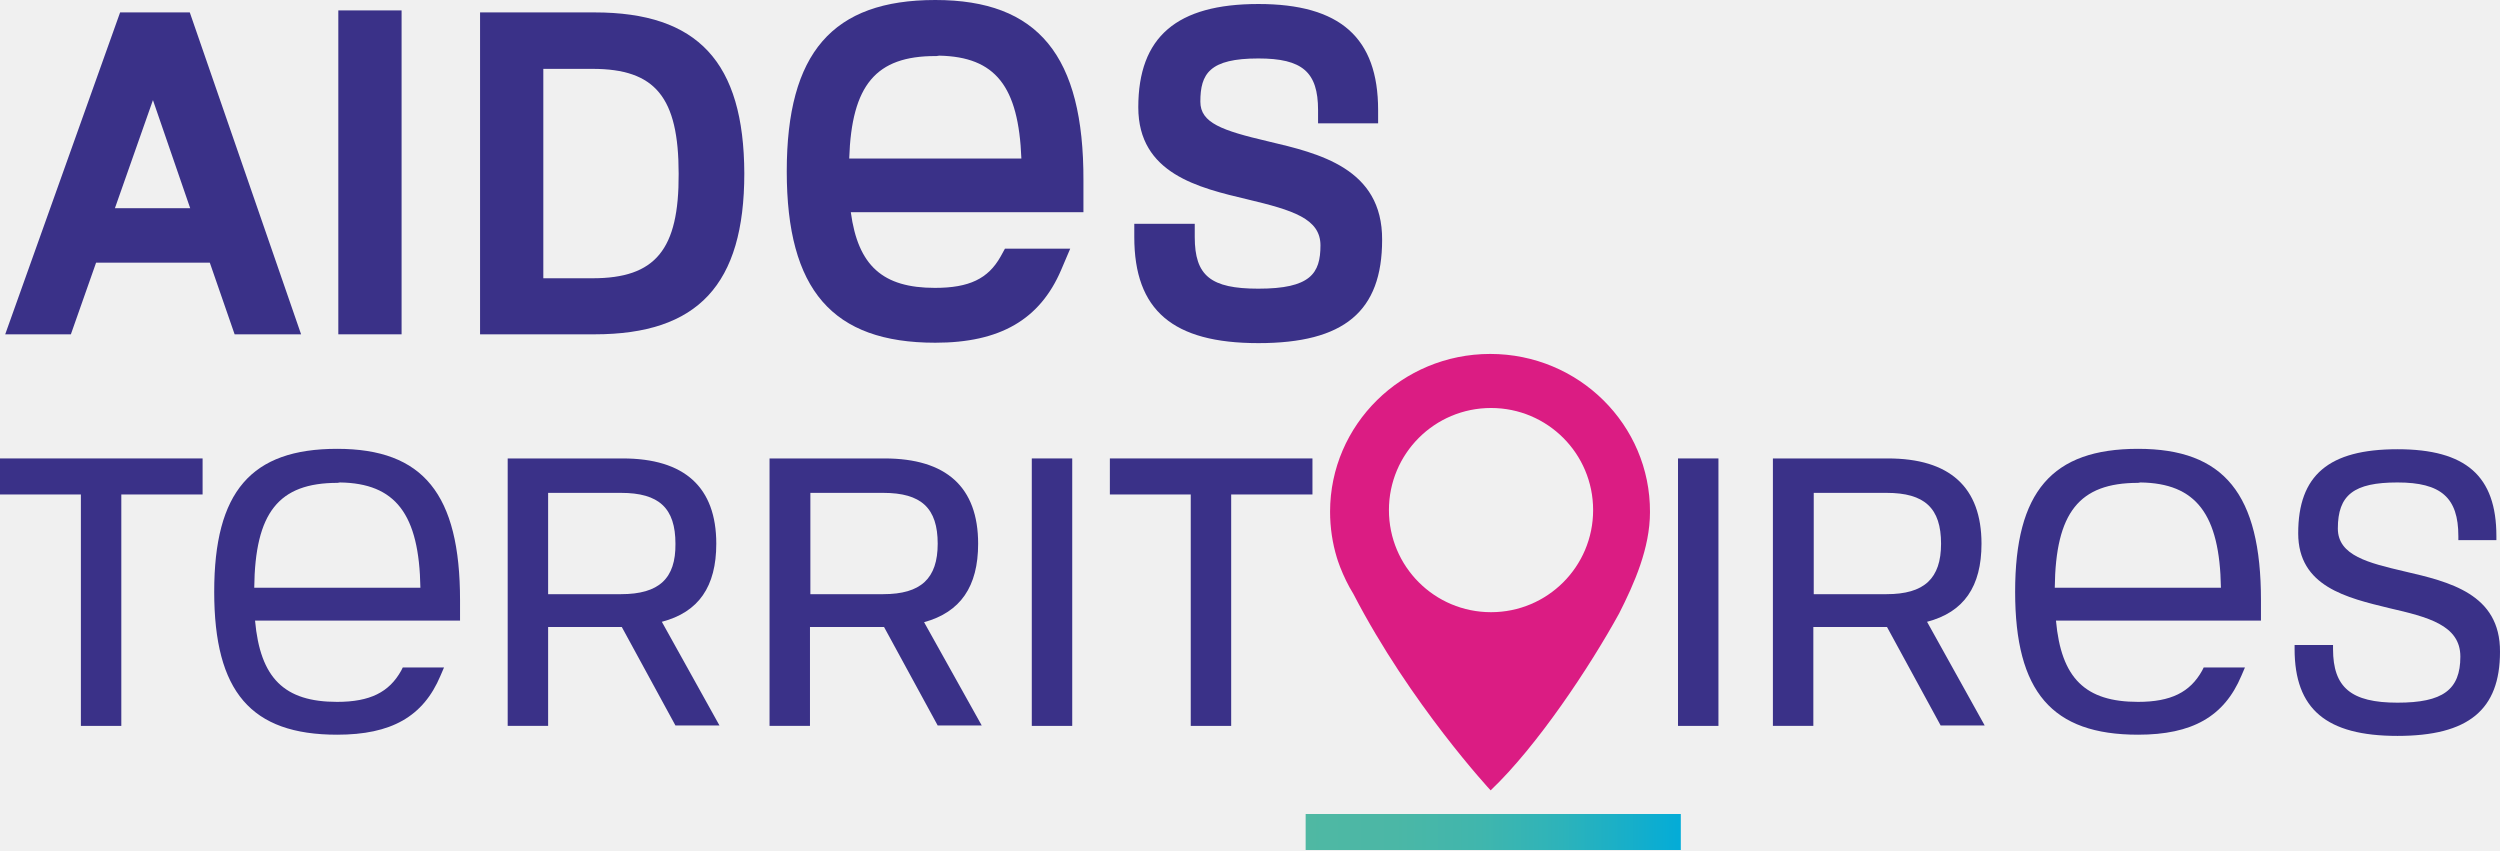
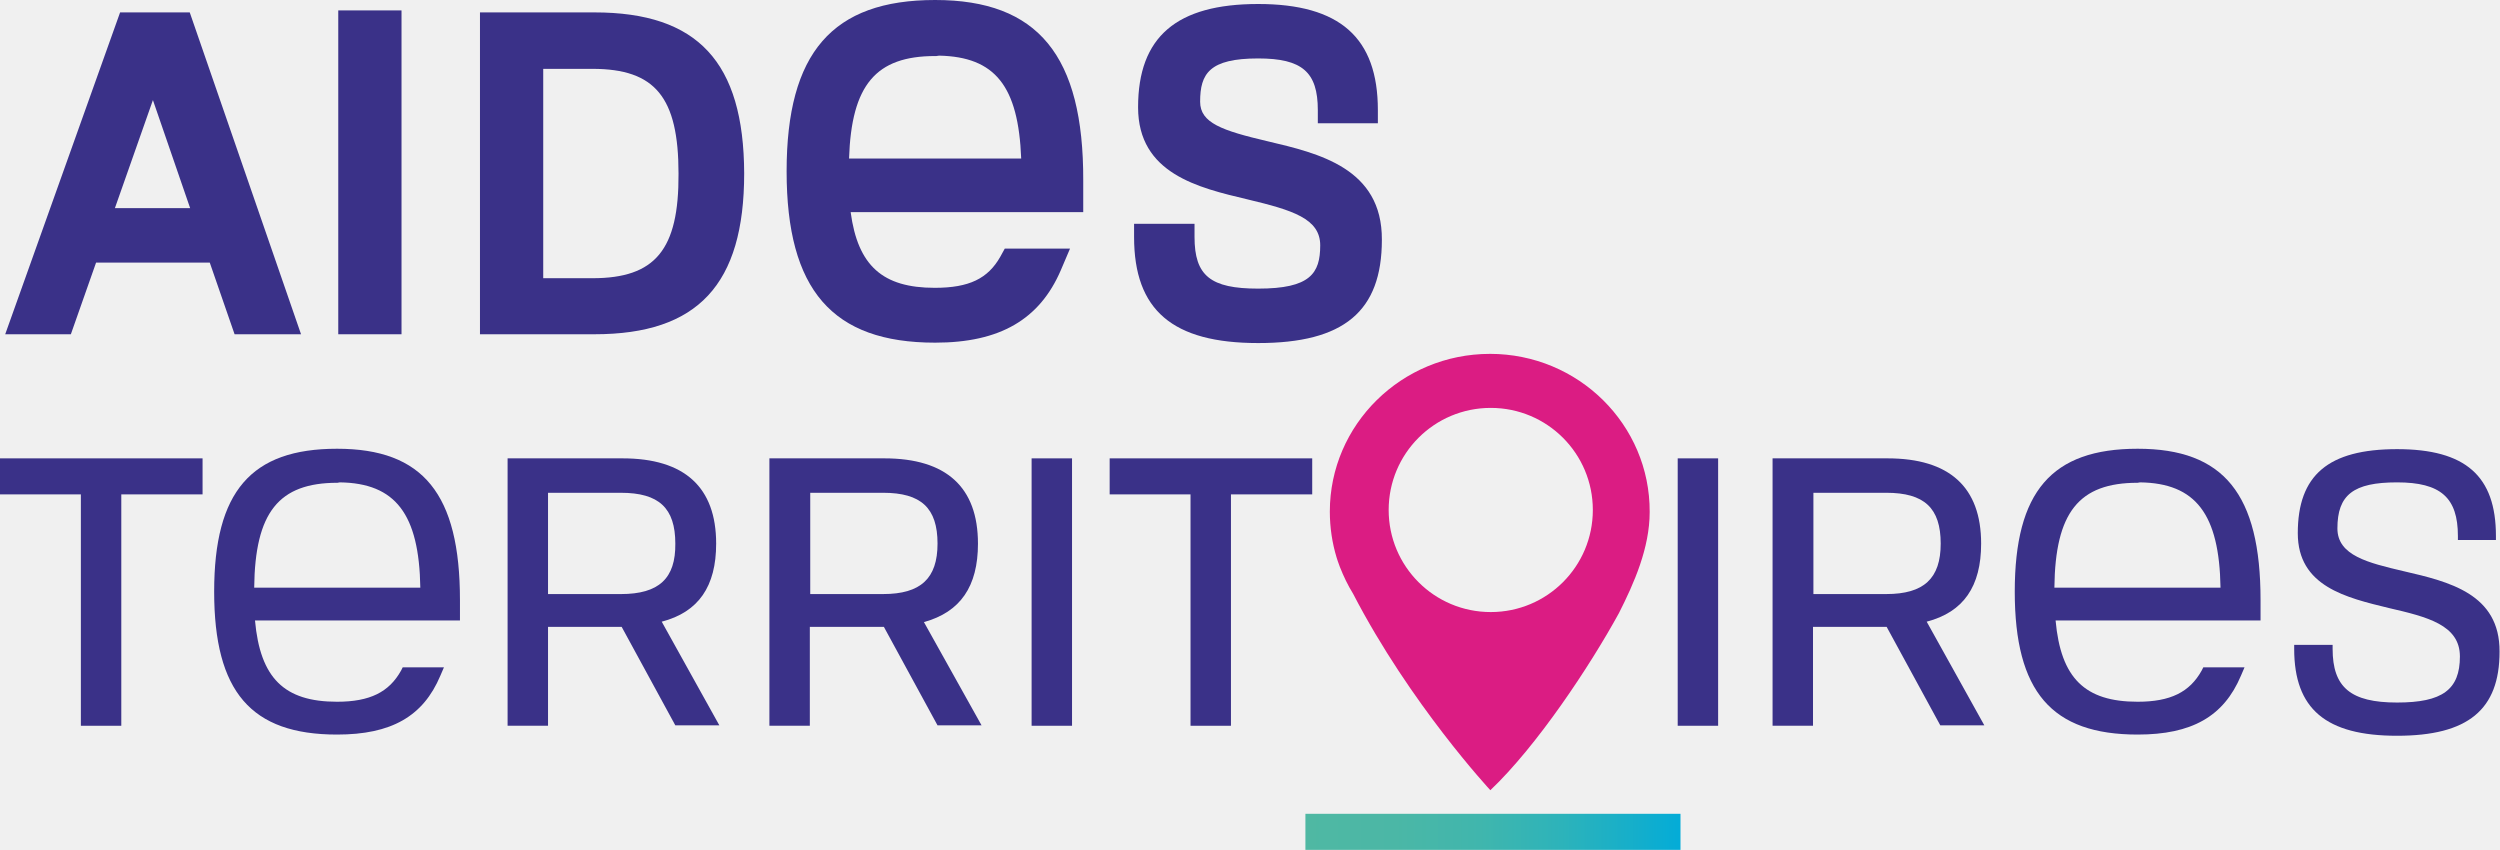
- <svg xmlns="http://www.w3.org/2000/svg" xmlns:xlink="http://www.w3.org/1999/xlink" version="1.1" id="Calque_1" x="0px" y="0px" viewBox="0 0 624.401 212.3" xml:space="preserve" width="624.401" height="212.3">
+ <svg xmlns="http://www.w3.org/2000/svg" xmlns:xlink="http://www.w3.org/1999/xlink" version="1.1" id="Calque_1" x="0px" y="0px" viewBox="0 0 353 120" xml:space="preserve" width="353" height="120">
  <defs id="defs90">
	
	
	
	
	
	
	
	
	
	
	
	
	
	
	
	
	
	
	
	

	
	
	
	
	
	
	
	
</defs>
  <style type="text/css" id="style2">
	.st0{fill:none;stroke:#3A3188;stroke-width:3.5;stroke-linecap:round;stroke-linejoin:round;stroke-miterlimit:10;}
	.st1{fill:none;stroke:#3A3188;stroke-width:2.5;stroke-linecap:round;stroke-linejoin:round;stroke-miterlimit:10;}
	.st2{fill:#3A3286;}
	.st3{fill:url(#SVGID_1_);}
	.st4{fill:none;stroke:#3A3188;stroke-width:2.213;stroke-miterlimit:10;}
	.st5{fill:none;stroke:#3A3188;stroke-width:5;stroke-linecap:round;stroke-linejoin:round;stroke-miterlimit:10;}
	.st6{fill:none;stroke:#3A3188;stroke-width:3;stroke-linecap:round;stroke-linejoin:round;stroke-miterlimit:10;}
	.st7{fill:#3A3188;}
	.st8{clip-path:url(#SVGID_3_);fill:url(#SVGID_4_);}
	.st9{clip-path:url(#SVGID_6_);fill:url(#SVGID_7_);}
	.st10{fill:#DB1C83;}
	.st11{fill:#59BBAB;}
	.st12{fill:#DA1F83;}
	.st13{fill:none;stroke:#3A3188;stroke-width:1.54;stroke-linecap:round;stroke-linejoin:round;stroke-miterlimit:10;}
	.st14{fill:none;stroke:#3A3188;stroke-width:2.2;stroke-linecap:round;stroke-linejoin:round;stroke-miterlimit:10;}
	.st15{fill:none;stroke:#3A3188;stroke-width:1.32;stroke-linecap:round;stroke-linejoin:round;stroke-miterlimit:10;}
	.st16{fill:none;stroke:#3A3188;stroke-width:1.1;stroke-linecap:round;stroke-linejoin:round;stroke-miterlimit:10;}
	.st17{clip-path:url(#SVGID_9_);fill:url(#SVGID_10_);}
	.st18{fill:none;stroke:#000000;stroke-width:1.54;stroke-linecap:round;stroke-linejoin:round;stroke-miterlimit:10;}
	.st19{fill:none;stroke:#000000;stroke-width:2.2;stroke-linecap:round;stroke-linejoin:round;stroke-miterlimit:10;}
	.st20{fill:none;stroke:#000000;stroke-width:1.32;stroke-linecap:round;stroke-linejoin:round;stroke-miterlimit:10;}
	.st21{fill:none;stroke:#000000;stroke-width:1.1;stroke-linecap:round;stroke-linejoin:round;stroke-miterlimit:10;}
	.st22{fill:#FFFFFF;}
	.st23{fill:none;stroke:#3A3188;stroke-width:0.901;stroke-linecap:round;stroke-linejoin:round;stroke-miterlimit:10;}
	.st24{fill:none;stroke:#3A3188;stroke-width:1.288;stroke-linecap:round;stroke-linejoin:round;stroke-miterlimit:10;}
	.st25{fill:none;stroke:#3A3188;stroke-width:0.773;stroke-linecap:round;stroke-linejoin:round;stroke-miterlimit:10;}
	.st26{fill:none;stroke:#3A3188;stroke-width:0.644;stroke-linecap:round;stroke-linejoin:round;stroke-miterlimit:10;}
	.st27{clip-path:url(#SVGID_12_);fill:url(#SVGID_13_);}
	.st28{fill:none;stroke:#FFFFFF;stroke-width:0.901;stroke-linecap:round;stroke-linejoin:round;stroke-miterlimit:10;}
	.st29{fill:none;stroke:#FFFFFF;stroke-width:1.288;stroke-linecap:round;stroke-linejoin:round;stroke-miterlimit:10;}
	.st30{fill:none;stroke:#FFFFFF;stroke-width:0.773;stroke-linecap:round;stroke-linejoin:round;stroke-miterlimit:10;}
	.st31{fill:none;stroke:#FFFFFF;stroke-width:0.644;stroke-linecap:round;stroke-linejoin:round;stroke-miterlimit:10;}
	.st32{clip-path:url(#SVGID_15_);fill:#FFFFFF;}
</style>
-   <g id="g975" transform="translate(-35.2,-211.3)">
-     <path class="st7" d="m 65.2,214.4 -28.7,80.4 h 16.4 l 6.3,-17.9 h 28.4 l 6.2,17.9 h 16.6 L 82.6,214.4 Z m -1.3,48.9 9.5,-27 9.3,27 z" id="path14" style="fill:#3a3188" />
-     <rect x="119.7" y="213.9" class="st7" width="15.8" height="80.9" id="rect16" style="fill:#3a3188" />
-     <path class="st7" d="m 183.7,214.4 h -28.6 v 80.4 h 28.6 c 25.8,0 37.4,-12.4 37.4,-40.2 -0.1,-27.8 -11.6,-40.2 -37.4,-40.2 m -0.5,66.4 h -12.3 v -52.3 h 12.3 c 15.7,0 21.5,7.1 21.5,26.2 0.1,19 -5.8,26.1 -21.5,26.1" id="path18" style="fill:#3a3188" />
-     <path class="st7" d="M 351.9,246.6 C 340.4,243.9 335,242 335,236.7 c 0,-7 2.3,-10.8 14.5,-10.8 11,0 14.9,3.4 14.9,12.9 v 3.3 h 15 v -3.3 c 0,-18.1 -9.5,-26.5 -29.9,-26.5 -20.4,0 -30,8.2 -30,25.8 0,16.6 15.1,20.1 27.3,23 11.3,2.7 18.2,4.8 18.2,11.5 0,7 -2.5,10.8 -15.5,10.8 -11.9,0 -15.9,-3.2 -15.9,-12.9 v -3.3 h -15.1 v 3.3 c 0,18.3 9.6,26.5 31,26.5 21.4,0 30.9,-7.9 30.9,-25.8 0.1,-17.9 -15.8,-21.6 -28.5,-24.6" id="path20" style="fill:#3a3188" />
-     <path class="st7" d="m 268.8,211.3 c -25.7,0 -37.1,13.2 -37.1,42.8 0,29.6 11.4,42.8 37.1,42.8 16.2,0 26.1,-5.8 31.4,-18.1 l 2.3,-5.4 h -16.3 l -1.1,2 c -3.1,5.5 -7.8,7.8 -16.4,7.8 -13,0 -19.2,-5.5 -21,-18.9 h 58.1 v -7.9 c 0.1,-31.2 -11.3,-45.1 -37,-45.1 m -21.5,39.6 c 0.6,-18.4 6.7,-25.6 21.5,-25.6 h 0.3 l 0.7,-0.1 c 14,0.3 19.8,7.6 20.5,25.7 z" id="path22" style="fill:#3a3188" />
-     <path class="st7" d="m 214.1,347.1 c 0,-14.1 -7.9,-21.3 -23.4,-21.3 H 162 v 66.8 h 10.1 v -24.7 h 18.4 l 13.4,24.6 h 11 l -14.4,-25.9 c 9.2,-2.4 13.6,-8.8 13.6,-19.5 m -23.8,12.6 h -18.2 v -25.3 h 18.2 c 9.5,0 13.6,3.8 13.6,12.7 0.1,8.7 -4.1,12.6 -13.6,12.6" id="path24" style="fill:#3a3188" />
-     <path class="st7" d="m 279.5,347.1 c 0,-14.1 -7.9,-21.3 -23.4,-21.3 h -28.7 v 66.8 h 10.1 V 367.9 H 256 l 13.4,24.6 h 11 L 266,366.7 c 9.1,-2.5 13.5,-8.9 13.5,-19.6 m -23.7,12.6 h -18.2 v -25.3 h 18.2 c 9.5,0 13.6,3.8 13.6,12.7 0,8.7 -4.2,12.6 -13.6,12.6" id="path26" style="fill:#3a3188" />
-     <rect x="292.9" y="325.8" class="st7" width="10.1" height="66.8" id="rect28" style="fill:#3a3188" />
-     <polygon class="st7" points="342.7,334.8 363,334.8 363,325.8 312.4,325.8 312.4,334.8 332.6,334.8 332.6,392.6 342.7,392.6 " id="polygon30" style="fill:#3a3188" />
-     <polygon class="st7" points="65.5,334.8 85.8,334.8 85.8,325.8 35.2,325.8 35.2,334.8 55.4,334.8 55.4,392.6 65.5,392.6 " id="polygon32" style="fill:#3a3188" />
-     <rect x="454.3" y="325.8" class="st7" width="10.1" height="66.8" id="rect34" style="fill:#3a3188" />
-     <path class="st7" d="m 530.1,347.1 c 0,-14.1 -7.9,-21.3 -23.4,-21.3 H 478 v 66.8 h 10.1 v -24.7 h 18.4 l 13.4,24.6 h 11 l -14.4,-25.9 c 9.2,-2.4 13.6,-8.8 13.6,-19.5 m -23.7,12.6 h -18.2 v -25.3 h 18.2 c 9.5,0 13.6,3.8 13.6,12.7 0,8.7 -4.2,12.6 -13.6,12.6" id="path36" style="fill:#3a3188" />
-     <path class="st7" d="m 569.2,323.4 c -21.5,0 -30.7,10.7 -30.7,35.7 0,25 9.2,35.7 30.7,35.7 13.5,0 21.5,-4.5 25.8,-14.7 l 0.9,-2.1 h -10.3 l -0.4,0.8 c -3,5.4 -7.8,7.8 -16,7.8 -13.2,0 -19.2,-5.9 -20.5,-20.3 h 51.2 v -5.1 c 0,-26.5 -9.2,-37.8 -30.7,-37.8 m -20.8,34.7 c 0.2,-18.8 6.1,-26.2 20.8,-26.2 l 0.6,-0.1 c 13.9,0.2 19.8,7.9 20.1,26.3 z" id="path38" style="fill:#3a3188" />
-     <path class="st7" d="m 119.4,323.4 c -21.5,0 -30.7,10.7 -30.7,35.7 0,25 9.2,35.7 30.7,35.7 13.5,0 21.5,-4.5 25.8,-14.7 l 0.9,-2.1 h -10.3 l -0.4,0.8 c -3,5.4 -7.8,7.8 -16,7.8 -13.2,0 -19.2,-5.9 -20.5,-20.3 h 51.2 v -5.1 c 0,-26.5 -9.2,-37.8 -30.7,-37.8 m -20.7,34.7 c 0.2,-18.8 6.1,-26.2 20.8,-26.2 l 0.6,-0.1 c 13.9,0.2 19.8,7.9 20.1,26.3 z" id="path40" style="fill:#3a3188" />
-     <path class="st7" d="m 635.7,354 c -8.9,-2.1 -16.6,-3.9 -16.6,-10.7 0,-8.4 4,-11.5 14.9,-11.5 10.9,0 15.2,3.8 15.2,13.4 v 1 h 9.5 v -1 c 0,-15 -7.6,-21.7 -24.7,-21.7 -17.2,0 -24.8,6.5 -24.8,21 0,13.3 12.1,16.1 22.8,18.7 9.5,2.2 17.7,4.2 17.7,12.1 0,8.3 -4.4,11.5 -15.7,11.5 -11.6,0 -16.1,-3.8 -16.1,-13.4 v -1 h -9.6 v 1 c 0,15 7.9,21.7 25.7,21.7 17.7,0 25.6,-6.5 25.6,-21 0.1,-14.5 -12.7,-17.5 -23.9,-20.1" id="path42" style="fill:#3a3188" />
-     <g id="g67">
+   <g id="g904" transform="translate(0,-92.3)">
+     <path class="st7" d="M 16.957,94.052 0.735,139.497 H 10.005 l 3.561,-10.118 h 16.053 l 3.504,10.118 h 9.383 L 26.792,94.052 Z m -0.735,27.64 5.37,-15.261 5.257,15.261 z" id="path14" style="fill:#3a3188;stroke-width:0.565" />
+     <rect x="47.763" y="93.77" class="st7" width="8.931" height="45.728" id="rect16" style="fill:#3a3188;stroke-width:0.565" />
+     <path class="st7" d="M 83.938,94.052 H 67.772 v 45.445 h 16.166 c 14.583,0 21.14,-7.009 21.14,-22.723 -0.057,-15.714 -6.557,-22.723 -21.14,-22.723 M 83.655,131.584 H 76.703 V 102.022 h 6.952 c 8.874,0 12.153,4.013 12.153,14.809 0.057,10.74 -3.278,14.753 -12.153,14.753" id="path18" style="fill:#3a3188;stroke-width:0.565" />
+     <path class="st7" d="m 179.011,112.253 c -6.5,-1.526 -9.553,-2.6 -9.553,-5.596 0,-3.957 1.3,-6.105 8.196,-6.105 6.218,0 8.422,1.922 8.422,7.292 v 1.865 h 8.479 v -1.865 c 0,-10.231 -5.37,-14.979 -16.901,-14.979 -11.531,0 -16.957,4.635 -16.957,14.583 0,9.383 8.535,11.361 15.431,13 6.387,1.526 10.287,2.713 10.287,6.5 0,3.957 -1.413,6.105 -8.761,6.105 -6.726,0 -8.987,-1.809 -8.987,-7.292 v -1.865 h -8.535 v 1.865 c 0,10.344 5.426,14.979 17.522,14.979 12.096,0 17.466,-4.465 17.466,-14.583 0.057,-10.118 -8.931,-12.209 -16.109,-13.905" id="path20" style="fill:#3a3188;stroke-width:0.565" />
+     <path class="st7" d="m 132.04,92.3 c -14.527,0 -20.97,7.461 -20.97,24.192 0,16.731 6.444,24.192 20.97,24.192 9.157,0 14.753,-3.278 17.748,-10.231 l 1.3,-3.052 h -9.213 l -0.622,1.13 c -1.752,3.109 -4.409,4.409 -9.27,4.409 -7.348,0 -10.853,-3.109 -11.87,-10.683 h 32.84 v -4.465 c 0.057,-17.635 -6.387,-25.492 -20.914,-25.492 m -12.153,22.383 c 0.339,-10.4 3.787,-14.47 12.153,-14.47 h 0.17 l 0.396,-0.057 c 7.913,0.17 11.192,4.296 11.587,14.527 z" id="path22" style="fill:#3a3188;stroke-width:0.565" />
+     <path class="st7" d="m 101.121,169.059 c 0,-7.97 -4.465,-12.04 -13.227,-12.04 H 71.672 v 37.758 h 5.709 v -13.961 h 10.4 l 7.574,13.905 h 6.218 l -8.139,-14.64 c 5.2,-1.357 7.687,-4.974 7.687,-11.022 m -13.453,7.122 H 77.381 V 161.881 H 87.668 c 5.37,0 7.687,2.148 7.687,7.179 0.057,4.918 -2.317,7.122 -7.687,7.122" id="path24" style="fill:#3a3188;stroke-width:0.565" />
+     <path class="st7" d="m 138.088,169.059 c 0,-7.97 -4.465,-12.04 -13.227,-12.04 h -16.222 v 37.758 h 5.709 v -13.961 h 10.457 l 7.574,13.905 h 6.218 l -8.139,-14.583 c 5.144,-1.413 7.631,-5.031 7.631,-11.079 m -13.396,7.122 h -10.287 v -14.301 h 10.287 c 5.37,0 7.687,2.148 7.687,7.179 0,4.918 -2.374,7.122 -7.687,7.122" id="path26" style="fill:#3a3188;stroke-width:0.565" />
+     <rect x="145.662" y="157.02" class="st7" width="5.709" height="37.758" id="rect28" style="fill:#3a3188;stroke-width:0.565" />
+     <polygon transform="matrix(0.5652379,0,0,0.5652379,-19.89637,-27.13476)" class="st7" points="342.7,334.8 363,334.8 363,325.8 312.4,325.8 312.4,334.8 332.6,334.8 332.6,392.6 342.7,392.6 " id="polygon30" style="fill:#3a3188" />
+     <polygon transform="matrix(0.5652379,0,0,0.5652379,-19.89637,-27.13476)" class="st7" points="65.5,334.8 85.8,334.8 85.8,325.8 35.2,325.8 35.2,334.8 55.4,334.8 55.4,392.6 65.5,392.6 " id="polygon32" style="fill:#3a3188" />
+     <rect x="236.891" y="157.02" class="st7" width="5.709" height="37.758" id="rect34" style="fill:#3a3188;stroke-width:0.565" />
+     <path class="st7" d="m 279.736,169.059 c 0,-7.97 -4.465,-12.04 -13.227,-12.04 h -16.222 v 37.758 h 5.709 v -13.961 h 10.4 l 7.574,13.905 h 6.218 l -8.139,-14.64 c 5.2,-1.357 7.687,-4.974 7.687,-11.022 m -13.396,7.122 h -10.287 v -14.301 h 10.287 c 5.37,0 7.687,2.148 7.687,7.179 0,4.918 -2.374,7.122 -7.687,7.122" id="path36" style="fill:#3a3188;stroke-width:0.565" />
+     <path class="st7" d="m 301.837,155.663 c -12.153,0 -17.353,6.048 -17.353,20.179 0,14.131 5.2,20.179 17.353,20.179 7.631,0 12.153,-2.544 14.583,-8.309 l 0.509,-1.187 h -5.822 l -0.226,0.452 c -1.696,3.052 -4.409,4.409 -9.044,4.409 -7.461,0 -10.853,-3.335 -11.587,-11.474 h 28.94 v -2.883 c 0,-14.979 -5.2,-21.366 -17.353,-21.366 m -11.757,19.614 c 0.113,-10.626 3.448,-14.809 11.757,-14.809 l 0.339,-0.057 c 7.857,0.113 11.192,4.465 11.361,14.866 z" id="path38" style="fill:#3a3188;stroke-width:0.565" />
+     <path class="st7" d="m 47.593,155.663 c -12.153,0 -17.353,6.048 -17.353,20.179 0,14.131 5.2,20.179 17.353,20.179 7.631,0 12.153,-2.544 14.583,-8.309 l 0.509,-1.187 h -5.822 l -0.226,0.452 c -1.696,3.052 -4.409,4.409 -9.044,4.409 -7.461,0 -10.853,-3.335 -11.587,-11.474 h 28.94 v -2.883 c 0,-14.979 -5.2,-21.366 -17.353,-21.366 m -11.7,19.614 c 0.113,-10.626 3.448,-14.809 11.757,-14.809 l 0.339,-0.057 c 7.857,0.113 11.192,4.465 11.361,14.866 z" id="path40" style="fill:#3a3188;stroke-width:0.565" />
+     <path class="st7" d="m 339.425,172.959 c -5.031,-1.187 -9.383,-2.204 -9.383,-6.048 0,-4.748 2.261,-6.5 8.422,-6.5 6.161,0 8.592,2.148 8.592,7.574 v 0.565 h 5.37 v -0.565 c 0,-8.479 -4.296,-12.266 -13.961,-12.266 -9.722,0 -14.018,3.674 -14.018,11.87 0,7.518 6.839,9.1 12.887,10.57 5.37,1.244 10.005,2.374 10.005,6.839 0,4.691 -2.487,6.5 -8.874,6.5 -6.557,0 -9.1,-2.148 -9.1,-7.574 v -0.565 h -5.426 v 0.565 c 0,8.479 4.465,12.266 14.527,12.266 10.005,0 14.47,-3.674 14.47,-11.87 0.057,-8.196 -7.179,-9.892 -13.509,-11.361" id="path42" style="fill:#3a3188;stroke-width:0.565" />
+     <g transform="matrix(0.5652379,0,0,0.5652379,-19.89637,-27.13476)" id="g67">
      <defs id="defs47">
        <rect height="9" width="93.7" y="414.6" x="361.3" id="SVGID_5_" />
      </defs>
      <clipPath id="SVGID_1_">
        <use id="use49" style="overflow:visible" xlink:href="#SVGID_5_" x="0" y="0" width="100%" height="100%" />
      </clipPath>
      <linearGradient gradientTransform="matrix(93.6592,0,0,-93.6592,-125051.64,100897.79)" y2="1072.812" x2="1340.035" y1="1072.812" x1="1339.035" gradientUnits="userSpaceOnUse" id="SVGID_3_">
        <stop id="stop52" style="stop-color:#4FB8A3" offset="0" />
        <stop id="stop54" style="stop-color:#4BB7A6" offset="0.244" />
        <stop id="stop56" style="stop-color:#40B6AD" offset="0.469" />
        <stop id="stop58" style="stop-color:#2DB3BA" offset="0.687" />
        <stop id="stop60" style="stop-color:#13AECC" offset="0.898" />
        <stop id="stop62" style="stop-color:#04ACD7" offset="1" />
      </linearGradient>
      <rect id="rect65" clip-path="url(#SVGID_1_)" height="9" width="93.7" style="fill:url(#SVGID_3_)" y="414.6" x="361.3" />
    </g>
-     <path class="st10" d="m 407.4,299.7 c -22.1,0 -40,17.7 -40,39.4 0,4 0.6,7.9 1.7,11.5 0,0 0.5,1.6 0.8,2.3 0.9,2.3 2,4.6 3.3,6.7 14.3,27.6 34.3,49.1 34.3,49.1 11.6,-11 24.8,-30.9 32.1,-44.2 3.8,-7.5 7.7,-16.3 7.7,-25.3 0.1,-21.8 -17.8,-39.5 -39.9,-39.5 m 0.2,64.5 c -14.1,0 -25.5,-11.4 -25.5,-25.5 0,-14.1 11.4,-25.5 25.5,-25.5 14.1,0 25.5,11.4 25.5,25.5 0,14.1 -11.4,25.5 -25.5,25.5" id="path69" style="fill:#db1c83" />
+     <path class="st10" d="m 210.382,142.267 c -12.492,0 -22.61,10.005 -22.61,22.27 0,2.261 0.339,4.465 0.961,6.5 0,0 0.283,0.904 0.452,1.3 0.509,1.3 1.13,2.6 1.865,3.787 8.083,15.601 19.388,27.753 19.388,27.753 6.557,-6.218 14.018,-17.466 18.144,-24.984 2.148,-4.239 4.352,-9.213 4.352,-14.301 0.057,-12.322 -10.061,-22.327 -22.553,-22.327 m 0.113,36.458 c -7.97,0 -14.414,-6.444 -14.414,-14.414 0,-7.97 6.444,-14.414 14.414,-14.414 7.97,0 14.414,6.444 14.414,14.414 0,7.97 -6.444,14.414 -14.414,14.414" id="path69" style="fill:#db1c83;stroke-width:0.565" />
  </g>
</svg>
